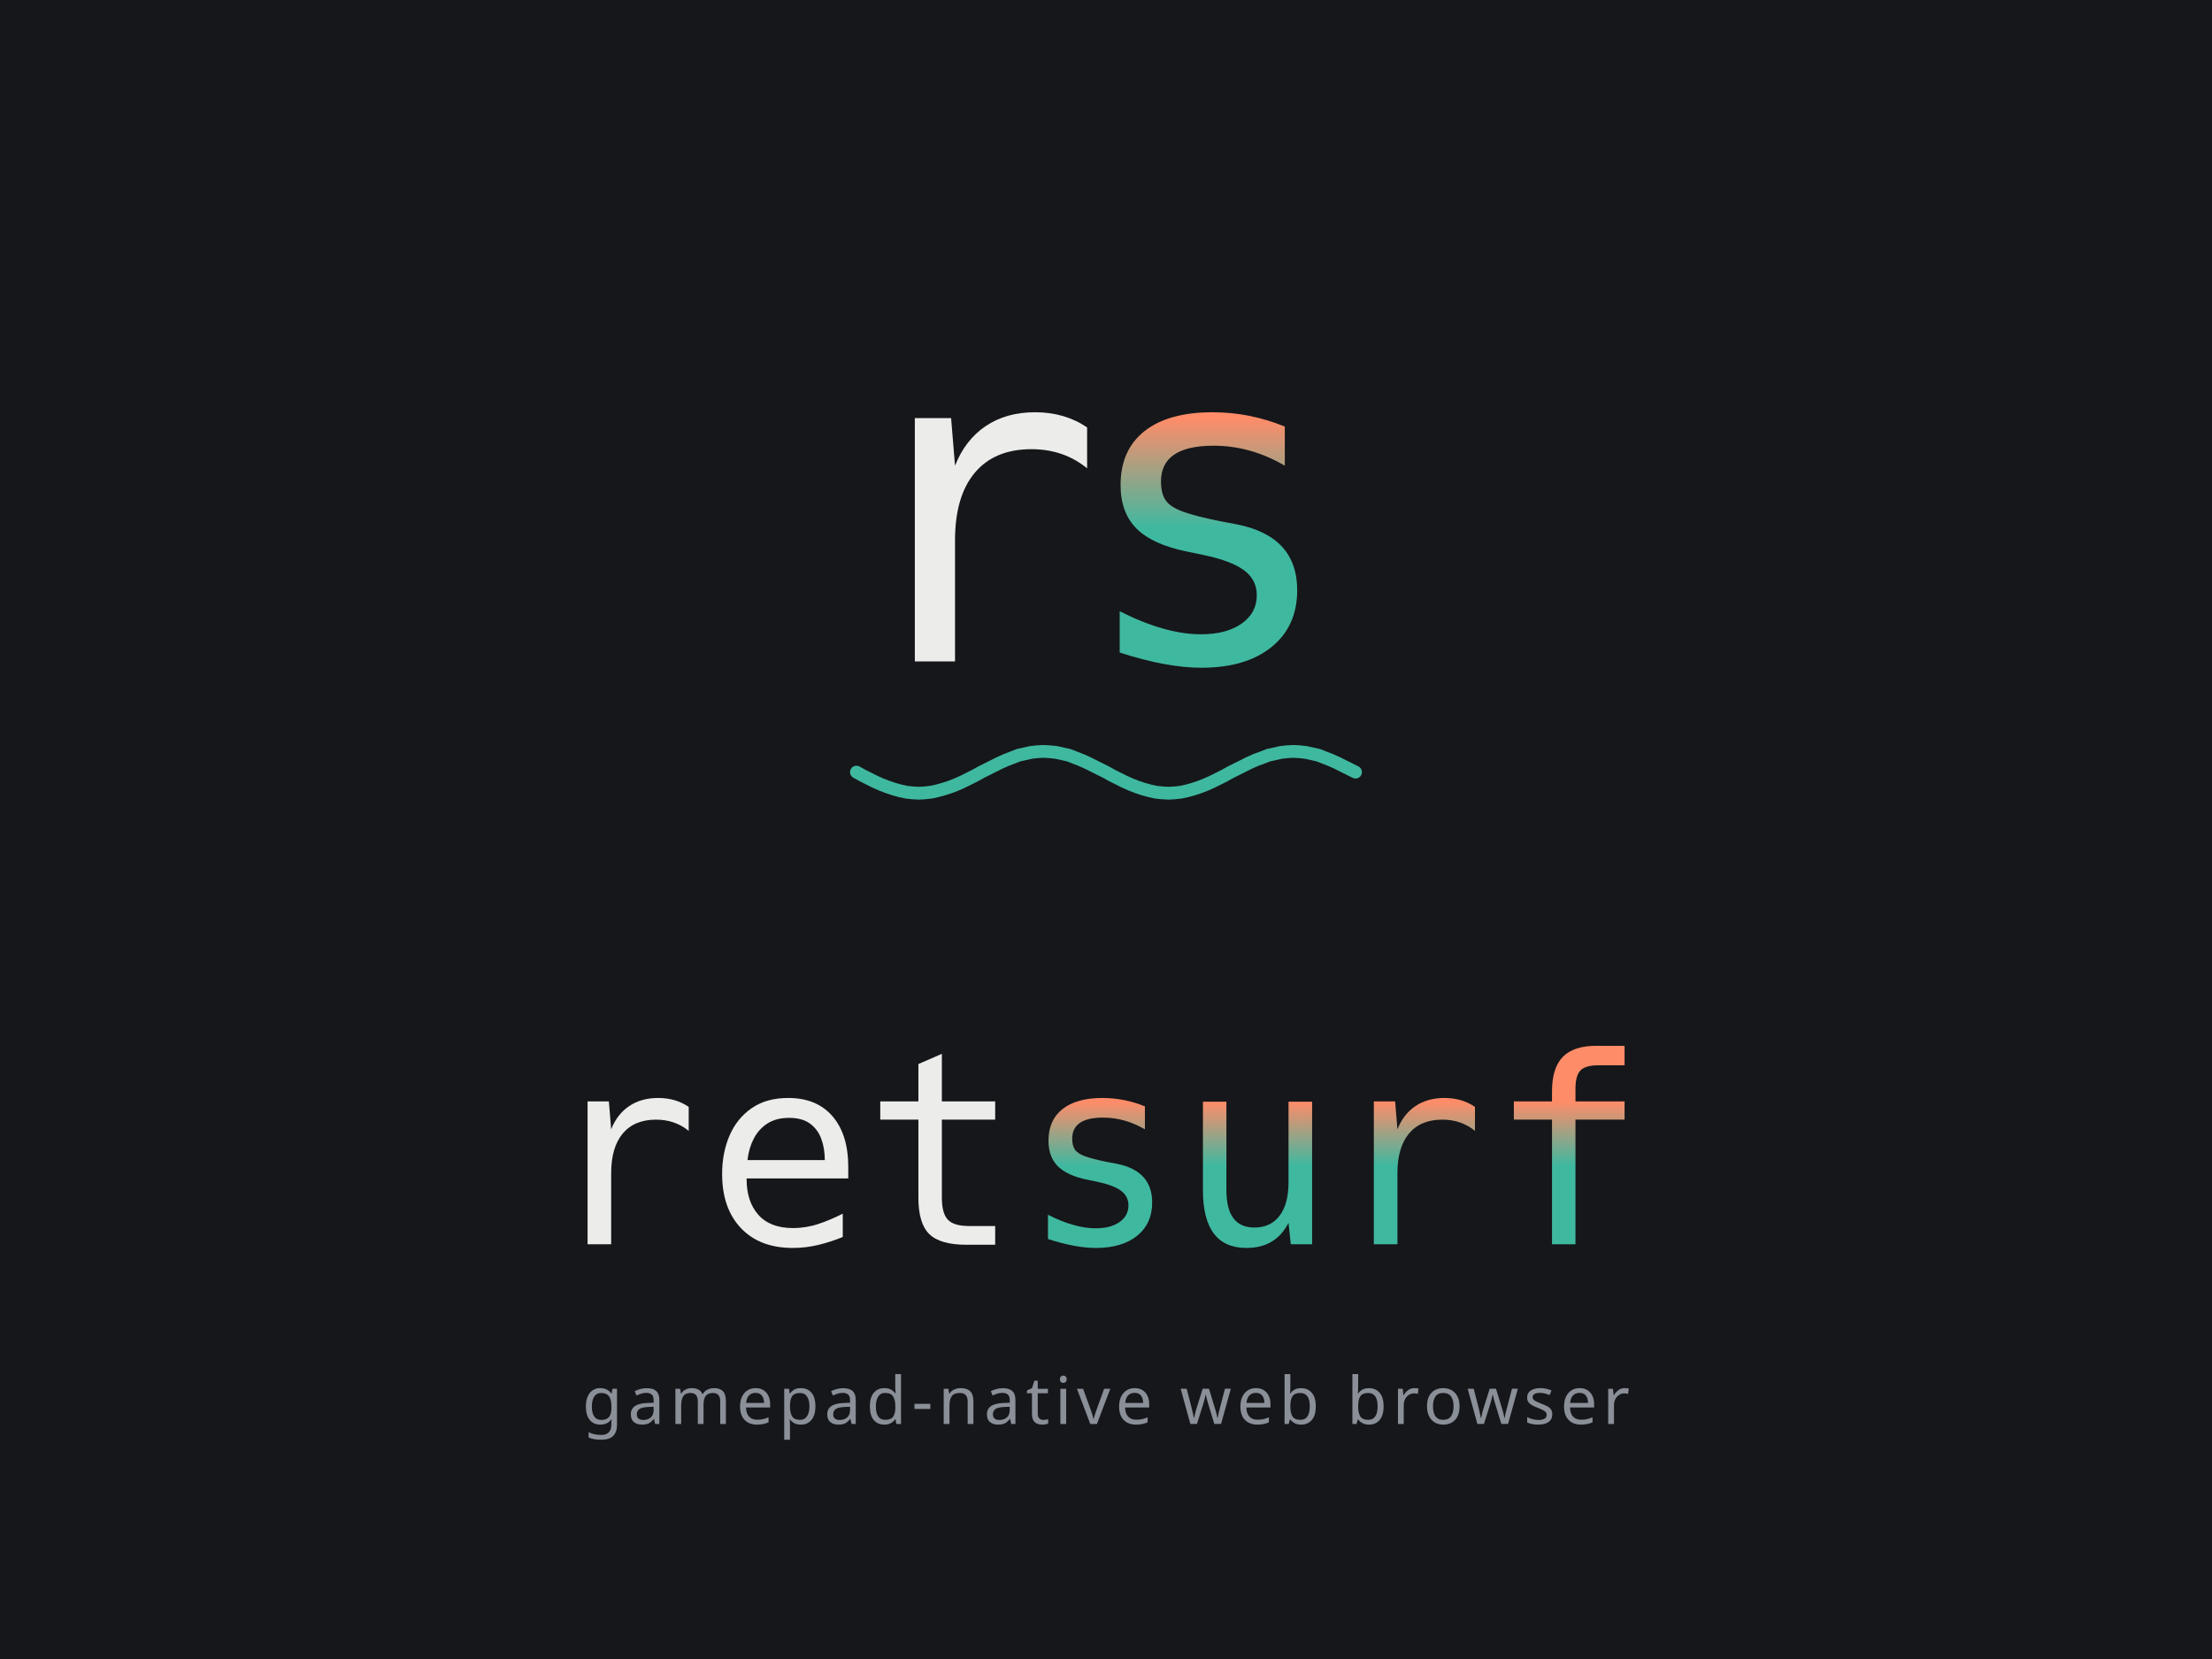
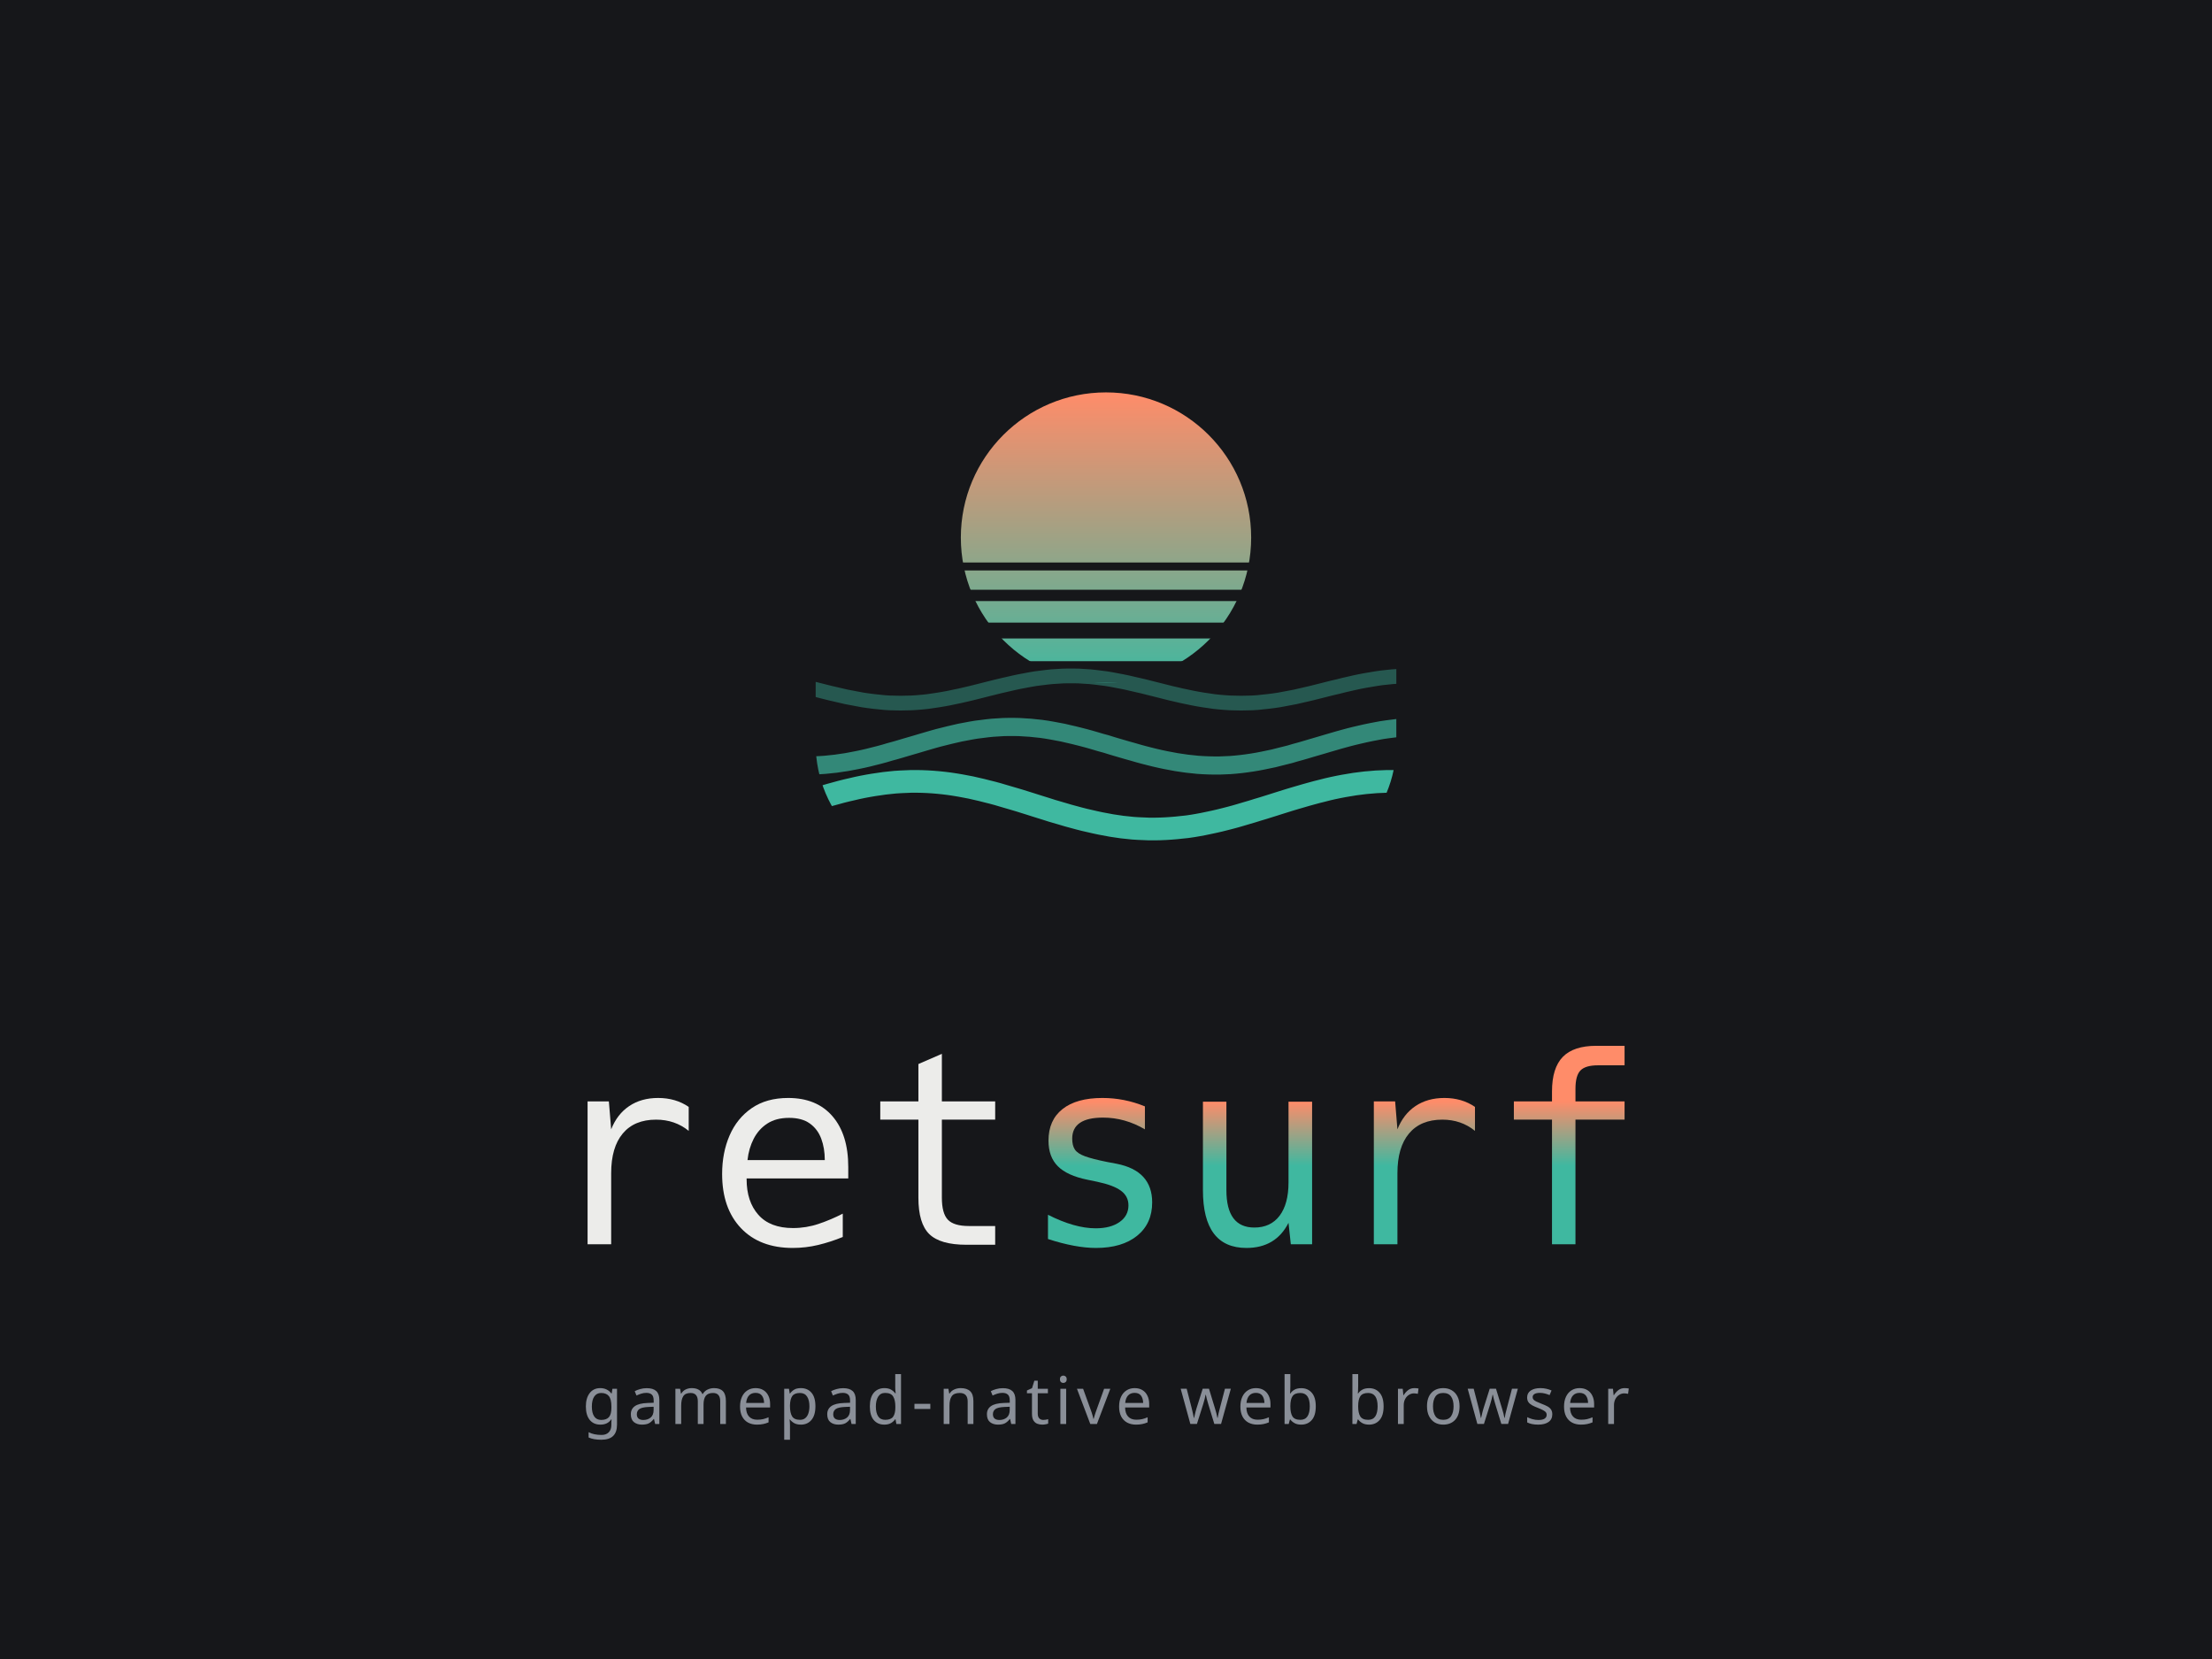
<svg xmlns="http://www.w3.org/2000/svg" width="640" height="480" viewBox="0 0 640 480">
  <defs>
    <linearGradient id="sw" gradientUnits="userSpaceOnUse" x1="0" y1="0" x2="0" y2="1120">
      <stop offset="0" stop-color="#3fb8a0" />
      <stop offset="0.55" stop-color="#3fb8a0" />
      <stop offset="1" stop-color="#ff8c69" />
    </linearGradient>
  </defs>
  <rect width="640" height="480" fill="#16171a" />
  <g transform="translate(236.0 84)">
    <defs>
      <clipPath id="isq">
        <rect width="168" height="168" rx="36.750" />
      </clipPath>
-       <linearGradient id="isg" gradientUnits="userSpaceOnUse" x1="0" y1="0" x2="0" y2="1120">
-         <stop offset="0" stop-color="#3fb8a0" />
-         <stop offset="0.55" stop-color="#3fb8a0" />
-         <stop offset="1" stop-color="#ff8c69" />
+       <linearGradient id="isg" gradientUnits="userSpaceOnUse" x1="0" y1="90" x2="0" y2="346">
+         <stop offset="0" stop-color="#ff8c69" />
+         <stop offset="1" stop-color="#3fb8a0" />
      </linearGradient>
+       <mask id="ism">
+         <rect width="512" height="512" fill="#fff" />
+         <rect x="0" y="240" width="512" height="7" fill="#000" />
+         <rect x="0" y="264" width="512" height="10" fill="#000" />
+         <rect x="0" y="293" width="512" height="14" fill="#000" />
+         <rect x="0" y="327" width="512" height="19" fill="#000" />
+       </mask>
    </defs>
    <g clip-path="url(#isq)">
-       <rect width="168" height="168" fill="#16171a" />
-       <g transform="translate(9.703 107.377) scale(0.06286 -0.06286)">
-         <path d="M302 1120H469L487 901Q534 1020 628.5 1083.5Q723 1147 855 1147Q993 1147 1095 1077V889Q987 977 839 977Q669 977 578.0 868.5Q487 760 487 557V0H302Z" fill="#ececea" />
-         <g transform="translate(1032.000 0)">
-           <path d="M589 -29Q429 -29 213 41V231Q423 125 587 125Q704 125 774.0 174.0Q844 223 844 305Q844 376 785.5 419.5Q727 463 599 490L522 506Q364 538 290.5 611.5Q217 685 217 812Q217 973 327.0 1060.0Q437 1147 640 1147Q812 1147 973 1081V901Q816 993 645 993Q403 993 403 828Q403 774 424.0 742.5Q445 711 504.0 689.5Q563 668 678 645L752 631Q1030 576 1030 328Q1030 162 912.0 66.5Q794 -29 589 -29Z" fill="url(#isg)" />
-         </g>
+       <g transform="scale(0.328125)">
+         <rect width="512" height="512" fill="#16171a" />
+         <circle cx="256" cy="218" r="128" fill="url(#isg)" mask="url(#ism)" />
+         <path d="M -30.0 344.9 L -25.2 345.9 L -20.5 347.0 L -15.7 348.1 L -10.9 349.3 L -6.2 350.5 L -1.4 351.6 L 3.4 352.8 L 8.1 354.0 L 12.9 355.2 L 17.7 356.3 L 22.4 357.4 L 27.2 358.5 L 32.0 359.4 L 36.7 360.3 L 41.5 361.2 L 46.3 361.9 L 51.0 362.5 L 55.8 363.0 L 60.6 363.5 L 65.3 363.8 L 70.1 363.9 L 74.9 364.0 L 79.6 363.9 L 84.4 363.8 L 89.2 363.5 L 93.9 363.1 L 98.7 362.6 L 103.5 361.9 L 108.2 361.2 L 113.0 360.4 L 117.8 359.5 L 122.5 358.5 L 127.3 357.5 L 132.1 356.4 L 136.8 355.3 L 141.6 354.1 L 146.4 352.9 L 151.1 351.7 L 155.9 350.5 L 160.7 349.3 L 165.4 348.2 L 170.2 347.1 L 175.0 346.0 L 179.7 345.0 L 184.5 344.1 L 189.3 343.2 L 194.0 342.4 L 198.8 341.8 L 203.6 341.2 L 208.3 340.7 L 213.1 340.4 L 217.9 340.1 L 222.6 340.0 L 227.4 340.0 L 232.2 340.1 L 236.9 340.4 L 241.7 340.7 L 246.5 341.2 L 251.2 341.8 L 256.0 342.4 L 260.8 343.2 L 265.5 344.1 L 270.3 345.0 L 275.1 346.0 L 279.8 347.1 L 284.6 348.2 L 289.4 349.3 L 294.1 350.5 L 298.9 351.7 L 303.7 352.9 L 308.4 354.1 L 313.2 355.3 L 318.0 356.4 L 322.7 357.5 L 327.5 358.5 L 332.3 359.5 L 337.0 360.4 L 341.8 361.2 L 346.6 361.9 L 351.3 362.6 L 356.1 363.1 L 360.9 363.5 L 365.6 363.8 L 370.4 363.9 L 375.2 364.0 L 379.9 363.9 L 384.7 363.8 L 389.5 363.5 L 394.2 363.0 L 399.0 362.5 L 403.8 361.9 L 408.5 361.2 L 413.3 360.3 L 418.1 359.4 L 422.8 358.5 L 427.6 357.4 L 432.4 356.3 L 437.1 355.2 L 441.9 354.0 L 446.7 352.8 L 451.4 351.6 L 456.2 350.4 L 461.0 349.3 L 465.7 348.1 L 470.5 347.0 L 475.3 345.9 L 480.0 344.9 L 484.8 344.0 L 489.6 343.2 L 494.3 342.4 L 499.1 341.7 L 503.9 341.2 L 508.6 340.7 L 513.4 340.4 L 518.2 340.1 L 522.9 340.0 L 527.7 340.0 L 532.5 340.1 L 537.2 340.4 L 542.0 340.8" fill="none" stroke="#3fb8a0" stroke-width="13" stroke-linecap="round" opacity="0.4" />
+         <path d="M -30.0 417.7 L -25.2 418.2 L -20.5 418.6 L -15.7 418.8 L -10.9 419.0 L -6.2 419.0 L -1.4 418.9 L 3.4 418.7 L 8.1 418.4 L 12.9 417.9 L 17.7 417.4 L 22.4 416.7 L 27.2 416.0 L 32.0 415.1 L 36.7 414.2 L 41.5 413.2 L 46.3 412.1 L 51.0 410.9 L 55.8 409.7 L 60.6 408.4 L 65.3 407.0 L 70.1 405.7 L 74.9 404.3 L 79.6 402.9 L 84.4 401.5 L 89.2 400.1 L 93.9 398.7 L 98.7 397.3 L 103.5 395.9 L 108.2 394.6 L 113.0 393.4 L 117.8 392.2 L 122.5 391.1 L 127.3 390.0 L 132.1 389.1 L 136.8 388.2 L 141.6 387.4 L 146.4 386.8 L 151.1 386.2 L 155.9 385.7 L 160.7 385.4 L 165.4 385.1 L 170.2 385.0 L 175.0 385.0 L 179.7 385.1 L 184.5 385.4 L 189.3 385.7 L 194.0 386.2 L 198.8 386.7 L 203.6 387.4 L 208.3 388.2 L 213.1 389.1 L 217.9 390.0 L 222.6 391.1 L 227.4 392.2 L 232.2 393.4 L 236.9 394.6 L 241.7 395.9 L 246.5 397.3 L 251.2 398.7 L 256.0 400.0 L 260.8 401.5 L 265.5 402.9 L 270.3 404.3 L 275.1 405.7 L 279.8 407.0 L 284.6 408.4 L 289.4 409.7 L 294.1 410.9 L 298.9 412.1 L 303.7 413.2 L 308.4 414.2 L 313.2 415.1 L 318.0 416.0 L 322.7 416.7 L 327.5 417.4 L 332.3 417.9 L 337.0 418.4 L 341.8 418.7 L 346.6 418.9 L 351.3 419.0 L 356.1 419.0 L 360.9 418.8 L 365.6 418.6 L 370.4 418.2 L 375.2 417.7 L 379.9 417.1 L 384.7 416.4 L 389.5 415.6 L 394.2 414.7 L 399.0 413.7 L 403.8 412.7 L 408.5 411.5 L 413.3 410.3 L 418.1 409.1 L 422.8 407.7 L 427.6 406.4 L 432.4 405.0 L 437.1 403.6 L 441.9 402.2 L 446.7 400.8 L 451.4 399.4 L 456.2 398.0 L 461.0 396.6 L 465.7 395.3 L 470.5 394.0 L 475.3 392.8 L 480.0 391.7 L 484.8 390.6 L 489.6 389.6 L 494.3 388.7 L 499.1 387.8 L 503.9 387.1 L 508.6 386.5 L 513.4 385.9 L 518.2 385.5 L 522.9 385.2 L 527.7 385.1 L 532.5 385.0 L 537.2 385.1 L 542.0 385.2" fill="none" stroke="#3fb8a0" stroke-width="16" stroke-linecap="round" opacity="0.7" />
+         <path d="M -30.0 458.0 L -25.2 456.5 L -20.5 455.0 L -15.7 453.5 L -10.9 452.0 L -6.2 450.5 L -1.4 449.1 L 3.4 447.6 L 8.1 446.2 L 12.9 444.8 L 17.7 443.5 L 22.4 442.2 L 27.2 441.0 L 32.0 439.9 L 36.7 438.8 L 41.5 437.8 L 46.3 436.9 L 51.0 436.1 L 55.8 435.4 L 60.6 434.7 L 65.3 434.2 L 70.1 433.7 L 74.9 433.4 L 79.6 433.2 L 84.4 433.0 L 89.2 433.0 L 93.9 433.1 L 98.7 433.3 L 103.5 433.6 L 108.2 434.0 L 113.0 434.5 L 117.8 435.1 L 122.5 435.8 L 127.3 436.6 L 132.1 437.5 L 136.8 438.4 L 141.6 439.5 L 146.4 440.6 L 151.1 441.8 L 155.9 443.0 L 160.7 444.3 L 165.4 445.7 L 170.2 447.1 L 175.0 448.5 L 179.7 449.9 L 184.5 451.4 L 189.3 452.9 L 194.0 454.4 L 198.8 455.9 L 203.6 457.4 L 208.3 458.9 L 213.1 460.3 L 217.9 461.7 L 222.6 463.1 L 227.4 464.4 L 232.2 465.7 L 236.9 466.9 L 241.7 468.0 L 246.5 469.1 L 251.2 470.1 L 256.0 471.0 L 260.8 471.9 L 265.5 472.6 L 270.3 473.3 L 275.1 473.8 L 279.8 474.3 L 284.6 474.6 L 289.4 474.8 L 294.1 475.0 L 298.9 475.0 L 303.7 474.9 L 308.4 474.7 L 313.2 474.4 L 318.0 474.0 L 322.7 473.5 L 327.5 473.0 L 332.3 472.3 L 337.0 471.5 L 341.8 470.6 L 346.6 469.6 L 351.3 468.6 L 356.1 467.5 L 360.9 466.3 L 365.6 465.1 L 370.4 463.8 L 375.2 462.4 L 379.9 461.0 L 384.7 459.6 L 389.5 458.1 L 394.2 456.7 L 399.0 455.2 L 403.8 453.7 L 408.5 452.2 L 413.3 450.7 L 418.1 449.2 L 422.8 447.8 L 427.6 446.4 L 432.4 445.0 L 437.1 443.7 L 441.9 442.4 L 446.7 441.2 L 451.4 440.0 L 456.2 438.9 L 461.0 437.9 L 465.7 437.0 L 470.5 436.2 L 475.3 435.4 L 480.0 434.8 L 484.8 434.2 L 489.6 433.8 L 494.3 433.4 L 499.1 433.2 L 503.9 433.0 L 508.6 433.0 L 513.4 433.1 L 518.2 433.3 L 522.9 433.5 L 527.7 433.9 L 532.5 434.4 L 537.2 435.0 L 542.0 435.7" fill="none" stroke="#3fb8a0" stroke-width="20" stroke-linecap="round" opacity="1.0" />
      </g>
-       <path d="M11.8 139.4 L13.6 140.4 L15.4 141.3 L17.2 142.2 L19.0 143.0 L20.8 143.7 L22.6 144.3 L24.4 144.8 L26.2 145.2 L28.0 145.4 L29.8 145.5 L31.6 145.4 L33.4 145.2 L35.2 144.8 L37.0 144.3 L38.9 143.7 L40.7 143.0 L42.5 142.2 L44.3 141.3 L46.1 140.4 L47.9 139.4 L49.7 138.5 L51.5 137.6 L53.3 136.7 L55.1 135.9 L56.9 135.2 L58.7 134.5 L60.5 134.1 L62.3 133.7 L64.1 133.5 L65.9 133.4 L67.7 133.5 L69.6 133.7 L71.4 134.1 L73.2 134.5 L75.0 135.2 L76.8 135.9 L78.6 136.7 L80.4 137.6 L82.2 138.5 L84.0 139.4 L85.8 140.4 L87.6 141.3 L89.4 142.2 L91.2 143.0 L93.0 143.7 L94.8 144.3 L96.6 144.8 L98.4 145.2 L100.3 145.4 L102.1 145.5 L103.9 145.4 L105.7 145.2 L107.5 144.8 L109.3 144.3 L111.1 143.7 L112.9 143.0 L114.7 142.2 L116.5 141.3 L118.3 140.4 L120.1 139.4 L121.9 138.5 L123.7 137.6 L125.5 136.7 L127.3 135.9 L129.2 135.2 L131.0 134.5 L132.8 134.1 L134.6 133.7 L136.4 133.5 L138.2 133.4 L140.0 133.5 L141.8 133.7 L143.6 134.1 L145.4 134.5 L147.2 135.2 L149.0 135.9 L150.8 136.7 L152.6 137.6 L154.4 138.5 L156.2 139.4" fill="none" stroke="#3fb8a0" stroke-width="3.70" stroke-linecap="round" />
    </g>
  </g>
  <g transform="translate(158.86 360.00) scale(0.0369 -0.0369)">
    <path d="M302 1120H469L487 901Q534 1020 628.5 1083.5Q723 1147 855 1147Q993 1147 1095 1077V889Q987 977 839 977Q669 977 578.0 868.5Q487 760 487 557V0H302Z" fill="#ececea" transform="translate(0 0)" />
    <path d="M678 -29Q419 -29 271.5 126.5Q124 282 124 551Q124 718 182.5 853.0Q241 988 356.5 1067.5Q472 1147 642 1147Q866 1147 989.5 1003.5Q1113 860 1113 606V516H316V510Q316 335 408.0 231.0Q500 127 680 127Q784 127 881.5 160.0Q979 193 1070 240V57Q975 18 877.5 -5.5Q780 -29 678 -29ZM929 660Q929 753 901.0 828.0Q873 903 811.5 947.0Q750 991 649 991Q547 991 478.5 946.5Q410 902 371.5 827.0Q333 752 323 660Z" fill="#ececea" transform="translate(1233 0)" />
    <path d="M807 -4Q601 -4 515.5 79.5Q430 163 430 365V977H131V1120H430V1413L614 1493V1120H1032V977H614V365Q614 242 661.0 192.5Q708 143 825 143H1032V-4Z" fill="#ececea" transform="translate(2466 0)" />
    <path d="M589 -29Q429 -29 213 41V231Q423 125 587 125Q704 125 774.0 174.0Q844 223 844 305Q844 376 785.5 419.5Q727 463 599 490L522 506Q364 538 290.5 611.5Q217 685 217 812Q217 973 327.0 1060.0Q437 1147 640 1147Q812 1147 973 1081V901Q816 993 645 993Q403 993 403 828Q403 774 424.0 742.5Q445 711 504.0 689.5Q563 668 678 645L752 631Q1030 576 1030 328Q1030 162 912.0 66.5Q794 -29 589 -29Z" fill="url(#sw)" transform="translate(3699 0)" />
    <path d="M536 -29Q195 -29 195 424V1118H379V424Q379 131 598 131Q726 131 796.0 223.5Q866 316 866 485V1118H1051V0H884L866 168Q766 -29 536 -29Z" fill="url(#sw)" transform="translate(4932 0)" />
    <path d="M302 1120H469L487 901Q534 1020 628.5 1083.5Q723 1147 855 1147Q993 1147 1095 1077V889Q987 977 839 977Q669 977 578.0 868.5Q487 760 487 557V0H302Z" fill="url(#sw)" transform="translate(6165 0)" />
    <path d="M466 977H167V1120H466V1198Q466 1382 550.5 1469.0Q635 1556 814 1556H1035V1403H826Q728 1403 689.0 1362.5Q650 1322 650 1219V1120H1035V977H650V0H466Z" fill="url(#sw)" transform="translate(7398 0)" />
  </g>
  <text x="320.0" y="412" text-anchor="middle" font-family="sans-serif" font-size="19" letter-spacing="1.5" fill="#8a8f98">gamepad-native web browser</text>
</svg>
